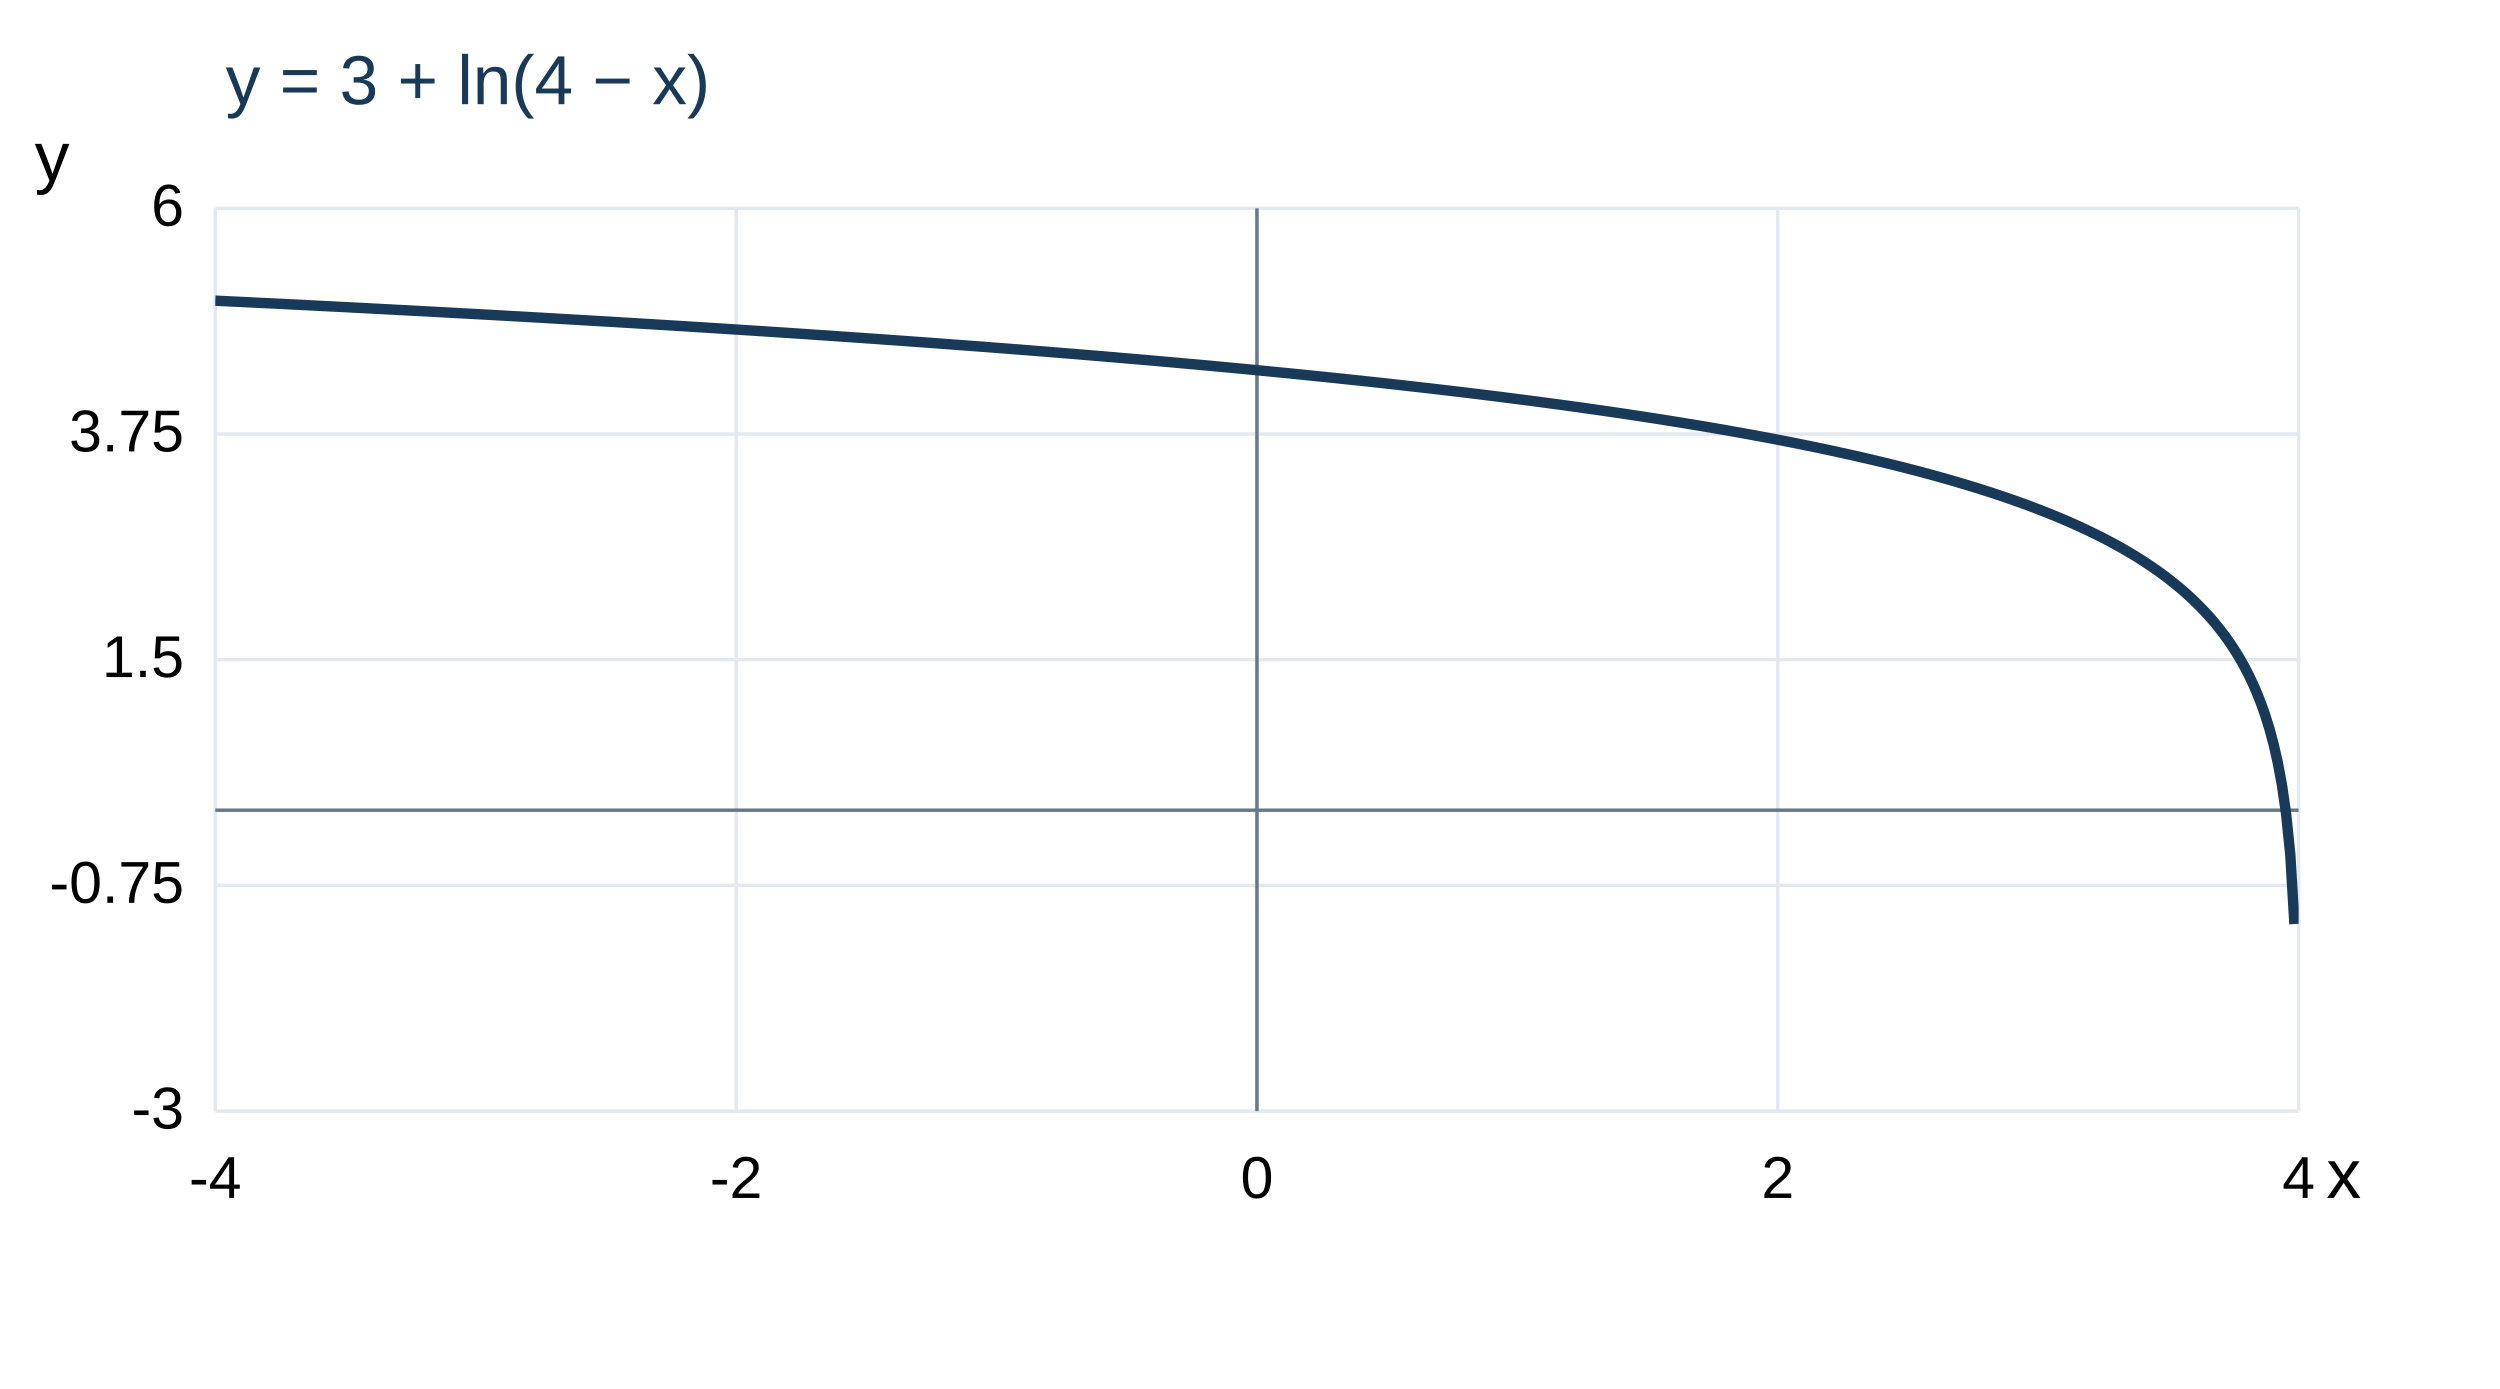
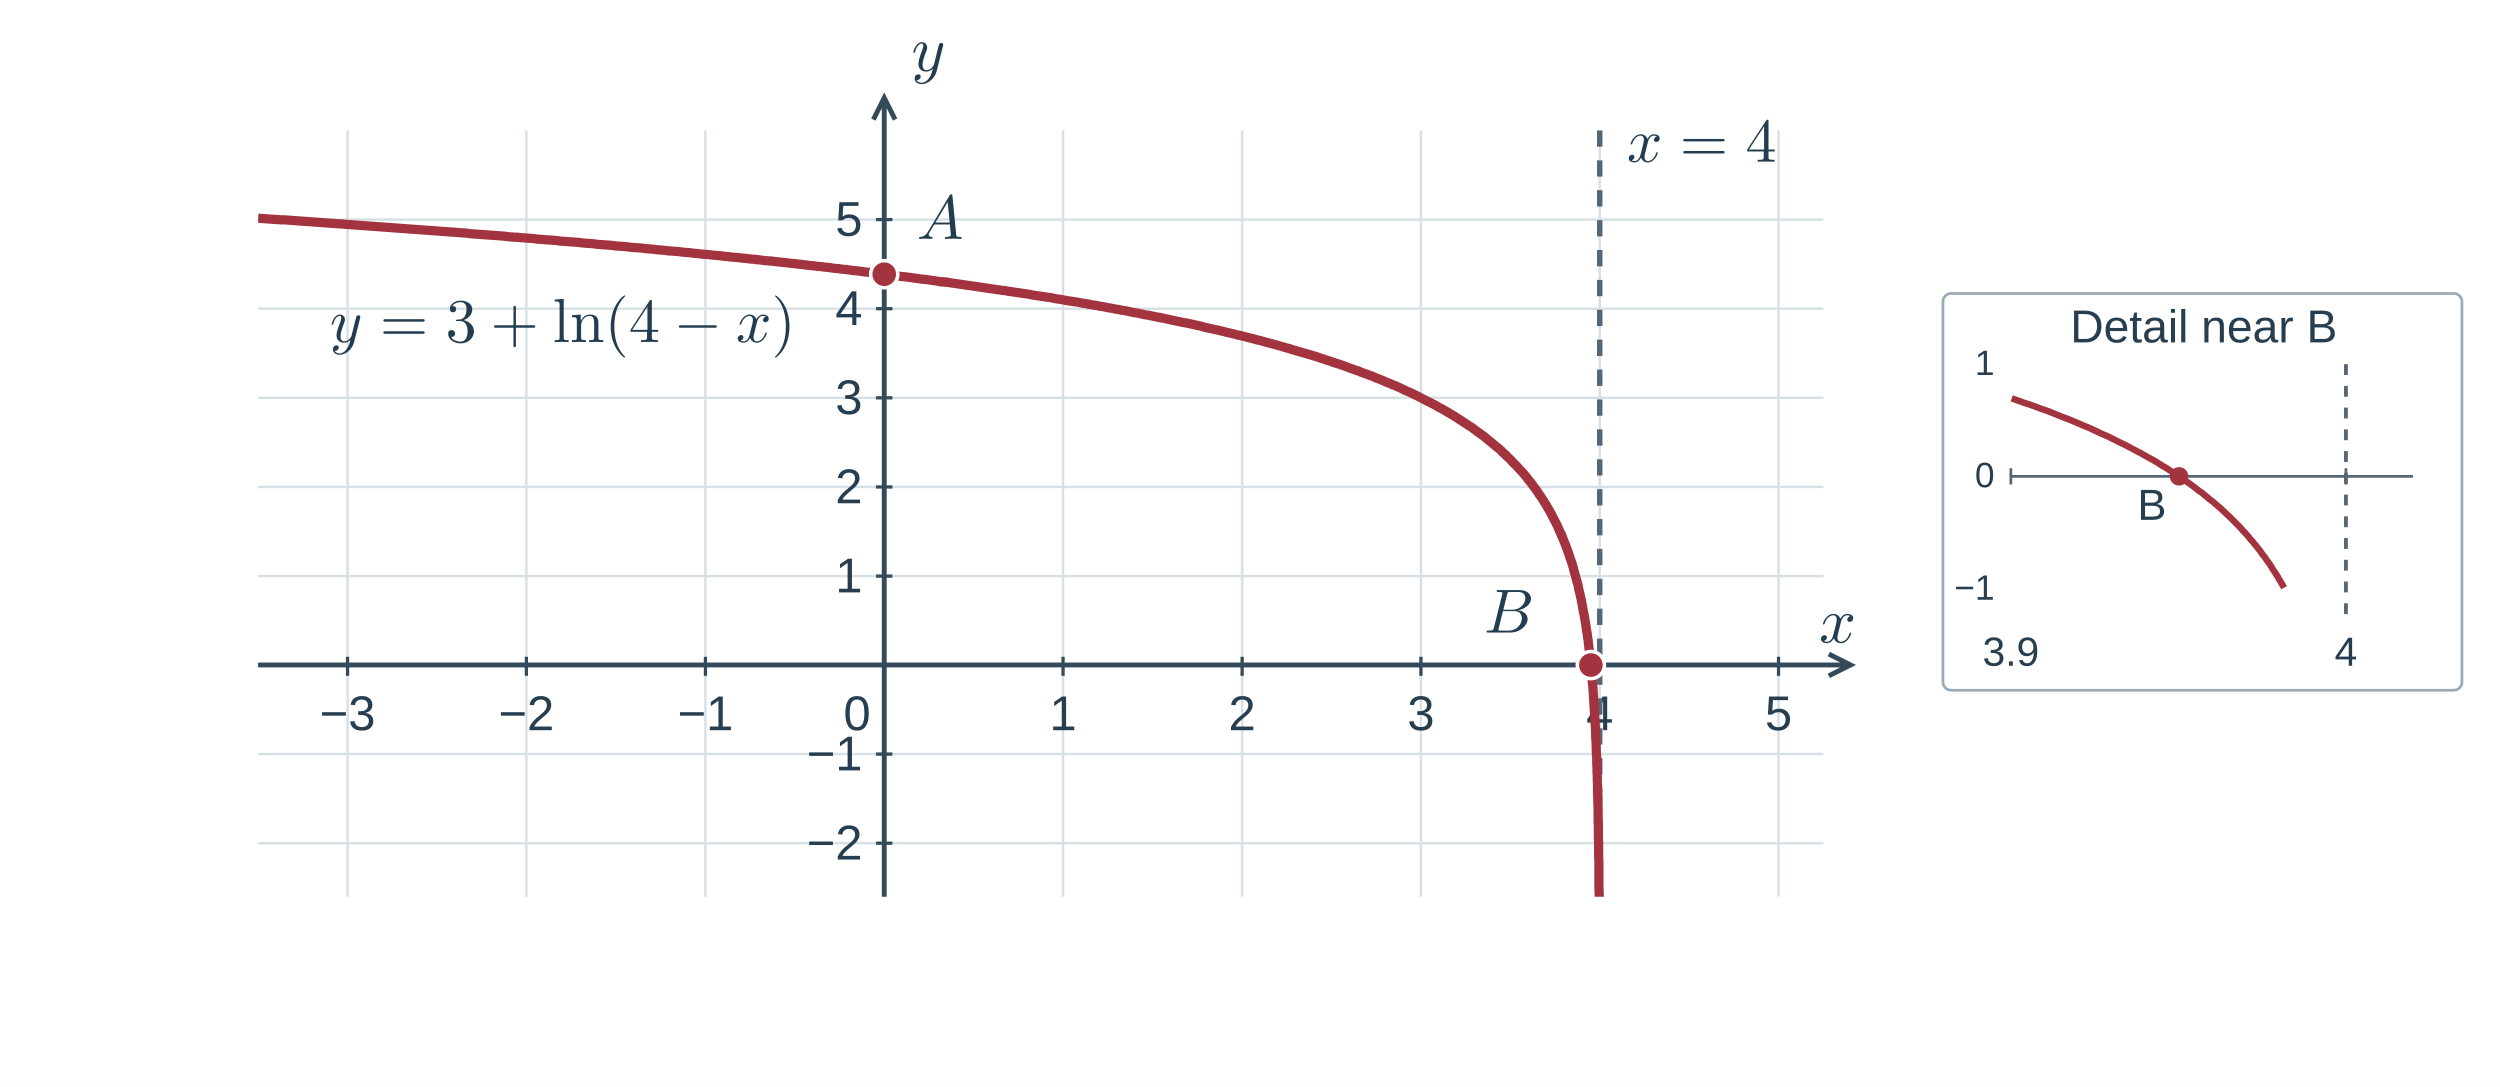
- <svg xmlns="http://www.w3.org/2000/svg" viewBox="0 0 720 400">
-   <rect width="720" height="400" fill="white" />
+ <svg xmlns="http://www.w3.org/2000/svg" xmlns:xlink="http://www.w3.org/1999/xlink" viewBox="0 0 920 400" role="img">
+   <rect width="920" height="400" fill="white" />
  <defs>
    <clipPath id="plot">
-       <rect x="62" y="60" width="600" height="260" />
+       <rect x="95" y="48" width="576" height="282" />
    </clipPath>
  </defs>
-   <path d="M62.0 60 V320 M62 320.0 H662" stroke="#e4e9ef" />
-   <text x="62.0" y="345" text-anchor="middle" font-family="Arial" font-size="17">-4</text>
-   <text x="53" y="325.0" text-anchor="end" font-family="Arial" font-size="17">-3</text>
-   <path d="M212.0 60 V320 M62 255.0 H662" stroke="#e4e9ef" />
-   <text x="212.0" y="345" text-anchor="middle" font-family="Arial" font-size="17">-2</text>
-   <text x="53" y="260.0" text-anchor="end" font-family="Arial" font-size="17">-0.75</text>
-   <path d="M362.0 60 V320 M62 190.0 H662" stroke="#e4e9ef" />
-   <text x="362.0" y="345" text-anchor="middle" font-family="Arial" font-size="17">0</text>
-   <text x="53" y="195.0" text-anchor="end" font-family="Arial" font-size="17">1.5</text>
-   <path d="M512.0 60 V320 M62 125.0 H662" stroke="#e4e9ef" />
-   <text x="512.0" y="345" text-anchor="middle" font-family="Arial" font-size="17">2</text>
-   <text x="53" y="130.0" text-anchor="end" font-family="Arial" font-size="17">3.75</text>
-   <path d="M662.0 60 V320 M62 60.0 H662" stroke="#e4e9ef" />
-   <text x="662.0" y="345" text-anchor="middle" font-family="Arial" font-size="17">4</text>
-   <text x="53" y="65.0" text-anchor="end" font-family="Arial" font-size="17">6</text>
+   <path d="M127.9 48V330" stroke="#d7e0e5" stroke-width="0.9" fill="none" />
+   <path d="M193.7 48V330" stroke="#d7e0e5" stroke-width="0.9" fill="none" />
+   <path d="M259.6 48V330" stroke="#d7e0e5" stroke-width="0.9" fill="none" />
+   <path d="M325.4 48V330" stroke="#d7e0e5" stroke-width="0.9" fill="none" />
+   <path d="M391.2 48V330" stroke="#d7e0e5" stroke-width="0.9" fill="none" />
+   <path d="M457.1 48V330" stroke="#d7e0e5" stroke-width="0.9" fill="none" />
+   <path d="M522.9 48V330" stroke="#d7e0e5" stroke-width="0.9" fill="none" />
+   <path d="M588.7 48V330" stroke="#d7e0e5" stroke-width="0.9" fill="none" />
+   <path d="M654.5 48V330" stroke="#d7e0e5" stroke-width="0.9" fill="none" />
+   <path d="M95 310.3H671" stroke="#d7e0e5" stroke-width="0.9" fill="none" />
+   <path d="M95 277.5H671" stroke="#d7e0e5" stroke-width="0.9" fill="none" />
+   <path d="M95 244.7H671" stroke="#d7e0e5" stroke-width="0.9" fill="none" />
+   <path d="M95 212.0H671" stroke="#d7e0e5" stroke-width="0.9" fill="none" />
+   <path d="M95 179.2H671" stroke="#d7e0e5" stroke-width="0.9" fill="none" />
+   <path d="M95 146.4H671" stroke="#d7e0e5" stroke-width="0.9" fill="none" />
+   <path d="M95 113.6H671" stroke="#d7e0e5" stroke-width="0.9" fill="none" />
+   <path d="M95 80.8H671" stroke="#d7e0e5" stroke-width="0.9" fill="none" />
+   <path d="M95 244.7H681m-8 -4 8 4 -8 4M325.4 330V36m-4 8 4 -8 4 8" stroke="#324a59" stroke-width="1.8" fill="none" />
+   <path d="M127.9 241.7v7" stroke="#324a59" stroke-width="1.2" fill="none" />
+   <text x="127.9" y="268.7" text-anchor="middle" font-family="Arial, sans-serif" font-size="18" fill="#273e50">−3</text>
+   <path d="M193.7 241.7v7" stroke="#324a59" stroke-width="1.2" fill="none" />
+   <text x="193.7" y="268.7" text-anchor="middle" font-family="Arial, sans-serif" font-size="18" fill="#273e50">−2</text>
+   <path d="M259.6 241.7v7" stroke="#324a59" stroke-width="1.2" fill="none" />
+   <text x="259.6" y="268.7" text-anchor="middle" font-family="Arial, sans-serif" font-size="18" fill="#273e50">−1</text>
+   <path d="M325.4 241.7v7" stroke="#324a59" stroke-width="1.2" fill="none" />
+   <text x="315.4" y="268.7" text-anchor="middle" font-family="Arial, sans-serif" font-size="18" fill="#273e50">0</text>
+   <path d="M391.2 241.7v7" stroke="#324a59" stroke-width="1.2" fill="none" />
+   <text x="391.2" y="268.7" text-anchor="middle" font-family="Arial, sans-serif" font-size="18" fill="#273e50">1</text>
+   <path d="M457.1 241.7v7" stroke="#324a59" stroke-width="1.2" fill="none" />
+   <text x="457.1" y="268.7" text-anchor="middle" font-family="Arial, sans-serif" font-size="18" fill="#273e50">2</text>
+   <path d="M522.9 241.7v7" stroke="#324a59" stroke-width="1.2" fill="none" />
+   <text x="522.9" y="268.7" text-anchor="middle" font-family="Arial, sans-serif" font-size="18" fill="#273e50">3</text>
+   <path d="M588.7 241.7v7" stroke="#324a59" stroke-width="1.2" fill="none" />
+   <text x="588.7" y="268.7" text-anchor="middle" font-family="Arial, sans-serif" font-size="18" fill="#273e50">4</text>
+   <path d="M654.5 241.7v7" stroke="#324a59" stroke-width="1.2" fill="none" />
+   <text x="654.5" y="268.7" text-anchor="middle" font-family="Arial, sans-serif" font-size="18" fill="#273e50">5</text>
+   <path d="M322.4 310.3h6" stroke="#324a59" stroke-width="1.2" fill="none" />
+   <text x="317.4" y="316.3" text-anchor="end" font-family="Arial, sans-serif" font-size="18" fill="#273e50">−2</text>
+   <path d="M322.4 277.5h6" stroke="#324a59" stroke-width="1.2" fill="none" />
+   <text x="317.4" y="283.5" text-anchor="end" font-family="Arial, sans-serif" font-size="18" fill="#273e50">−1</text>
+   <path d="M322.4 212.0h6" stroke="#324a59" stroke-width="1.2" fill="none" />
+   <text x="317.4" y="218.0" text-anchor="end" font-family="Arial, sans-serif" font-size="18" fill="#273e50">1</text>
+   <path d="M322.4 179.2h6" stroke="#324a59" stroke-width="1.2" fill="none" />
+   <text x="317.4" y="185.2" text-anchor="end" font-family="Arial, sans-serif" font-size="18" fill="#273e50">2</text>
+   <path d="M322.4 146.4h6" stroke="#324a59" stroke-width="1.2" fill="none" />
+   <text x="317.4" y="152.4" text-anchor="end" font-family="Arial, sans-serif" font-size="18" fill="#273e50">3</text>
+   <path d="M322.4 113.6h6" stroke="#324a59" stroke-width="1.2" fill="none" />
+   <text x="317.4" y="119.6" text-anchor="end" font-family="Arial, sans-serif" font-size="18" fill="#273e50">4</text>
+   <path d="M322.4 80.8h6" stroke="#324a59" stroke-width="1.2" fill="none" />
+   <text x="317.4" y="86.8" text-anchor="end" font-family="Arial, sans-serif" font-size="18" fill="#273e50">5</text>
+   <svg x="669.4" y="225.9" width="12.6" height="10.8" viewBox="76.712 58.361 5.25 4.513" fill="#233d50">
+     <defs>
+       <path id="m54-g2-120" d="M3.328-3.009C3.387-3.268 3.616-4.184 4.314-4.184C4.364-4.184 4.603-4.184 4.812-4.055C4.533-4.005 4.334-3.756 4.334-3.517C4.334-3.357 4.443-3.168 4.712-3.168C4.932-3.168 5.25-3.347 5.25-3.746C5.25-4.264 4.663-4.403 4.324-4.403C3.746-4.403 3.397-3.875 3.278-3.646C3.029-4.304 2.491-4.403 2.202-4.403C1.166-4.403 .598-3.118 .598-2.869C.598-2.77 .697-2.77 .717-2.77C.797-2.77 .827-2.79 .847-2.879C1.186-3.935 1.843-4.184 2.182-4.184C2.371-4.184 2.72-4.095 2.72-3.517C2.72-3.208 2.55-2.54 2.182-1.146C2.022-.528 1.674-.11 1.235-.11C1.176-.11 .946-.11 .737-.239C.986-.289 1.205-.498 1.205-.777C1.205-1.046 .986-1.126 .837-1.126C.538-1.126 .289-.867 .289-.548C.289-.09 .787 .11 1.225 .11C1.883 .11 2.242-.588 2.271-.648C2.391-.279 2.75 .11 3.347 .11C4.374 .11 4.941-1.176 4.941-1.425C4.941-1.524 4.852-1.524 4.822-1.524C4.732-1.524 4.712-1.484 4.692-1.415C4.364-.349 3.686-.11 3.367-.11C2.979-.11 2.819-.428 2.819-.767C2.819-.986 2.879-1.205 2.989-1.644L3.328-3.009Z" />
+     </defs>
+     <g id="m54-page1">
+       <use x="76.712" y="62.765" xlink:href="#m54-g2-120" />
+     </g>
+   </svg>
+   <svg x="335.4" y="15.5" width="11.7" height="15.5" viewBox="76.712 58.361 4.882 6.446" fill="#233d50">
+     <defs>
+       <path id="m55-g2-121" d="M4.842-3.796C4.882-3.935 4.882-3.955 4.882-4.025C4.882-4.204 4.742-4.294 4.593-4.294C4.493-4.294 4.334-4.234 4.244-4.085C4.224-4.035 4.144-3.726 4.105-3.547C4.035-3.288 3.965-3.019 3.905-2.75L3.457-.956C3.417-.807 2.989-.11 2.331-.11C1.823-.11 1.714-.548 1.714-.917C1.714-1.375 1.883-1.993 2.222-2.869C2.381-3.278 2.421-3.387 2.421-3.587C2.421-4.035 2.102-4.403 1.604-4.403C.658-4.403 .289-2.959 .289-2.869C.289-2.77 .389-2.77 .408-2.77C.508-2.77 .518-2.79 .568-2.949C.837-3.885 1.235-4.184 1.574-4.184C1.654-4.184 1.823-4.184 1.823-3.866C1.823-3.616 1.724-3.357 1.654-3.168C1.255-2.112 1.076-1.544 1.076-1.076C1.076-.189 1.704 .11 2.291 .11C2.68 .11 3.019-.06 3.298-.339C3.168 .179 3.049 .667 2.65 1.196C2.391 1.534 2.012 1.823 1.554 1.823C1.415 1.823 .966 1.793 .797 1.405C.956 1.405 1.086 1.405 1.225 1.285C1.325 1.196 1.425 1.066 1.425 .877C1.425 .568 1.156 .528 1.056 .528C.827 .528 .498 .687 .498 1.176C.498 1.674 .936 2.042 1.554 2.042C2.58 2.042 3.606 1.136 3.885 .01L4.842-3.796Z" />
+     </defs>
+     <g id="m55-page2">
+       <use x="76.712" y="62.765" xlink:href="#m55-g2-121" />
+     </g>
+   </svg>
  <g clip-path="url(#plot)">
-     <path d="M62 233.333 H662 M362.0 320 V60" stroke="#687985" />
-     <polyline points="62.00,86.59 63.20,86.65 64.40,86.71 65.60,86.77 66.80,86.83 68.00,86.88 69.20,86.94 70.40,87.00 71.60,87.06 72.80,87.12 74.00,87.18 75.20,87.24 76.40,87.30 77.60,87.35 78.80,87.41 80.00,87.47 81.20,87.53 82.40,87.59 83.60,87.65 84.80,87.71 86.00,87.77 87.20,87.83 88.40,87.89 89.60,87.95 90.80,88.01 92.00,88.08 93.20,88.14 94.40,88.20 95.60,88.26 96.80,88.32 98.00,88.38 99.20,88.44 100.40,88.50 101.60,88.57 102.80,88.63 104.00,88.69 105.20,88.75 106.40,88.81 107.60,88.88 108.80,88.94 110.00,89.00 111.20,89.07 112.40,89.13 113.60,89.19 114.80,89.26 116.00,89.32 117.20,89.38 118.40,89.45 119.60,89.51 120.80,89.57 122.00,89.64 123.20,89.70 124.40,89.77 125.60,89.83 126.80,89.90 128.00,89.96 129.20,90.03 130.40,90.09 131.60,90.16 132.80,90.22 134.00,90.29 135.20,90.35 136.40,90.42 137.60,90.48 138.80,90.55 140.00,90.62 141.20,90.68 142.40,90.75 143.60,90.82 144.80,90.88 146.00,90.95 147.20,91.02 148.40,91.09 149.60,91.15 150.80,91.22 152.00,91.29 153.20,91.36 154.40,91.43 155.60,91.49 156.80,91.56 158.00,91.63 159.20,91.70 160.40,91.77 161.60,91.84 162.80,91.91 164.00,91.98 165.20,92.05 166.40,92.12 167.60,92.19 168.80,92.26 170.00,92.33 171.20,92.40 172.40,92.47 173.60,92.54 174.80,92.61 176.00,92.68 177.20,92.75 178.40,92.82 179.60,92.90 180.80,92.97 182.00,93.04 183.20,93.11 184.40,93.19 185.60,93.26 186.80,93.33 188.00,93.40 189.20,93.48 190.40,93.55 191.60,93.62 192.80,93.70 194.00,93.77 195.20,93.85 196.40,93.92 197.60,93.99 198.80,94.07 200.00,94.14 201.20,94.22 202.40,94.29 203.60,94.37 204.80,94.45 206.00,94.52 207.20,94.60 208.40,94.67 209.60,94.75 210.80,94.83 212.00,94.90 213.20,94.98 214.40,95.06 215.60,95.14 216.80,95.21 218.00,95.29 219.20,95.37 220.40,95.45 221.60,95.53 222.80,95.61 224.00,95.69 225.20,95.76 226.40,95.84 227.60,95.92 228.80,96.00 230.00,96.08 231.20,96.16 232.40,96.24 233.60,96.33 234.80,96.41 236.00,96.49 237.20,96.57 238.40,96.65 239.60,96.73 240.80,96.82 242.00,96.90 243.20,96.98 244.40,97.06 245.60,97.15 246.80,97.23 248.00,97.31 249.20,97.40 250.40,97.48 251.60,97.57 252.80,97.65 254.00,97.74 255.20,97.82 256.40,97.91 257.60,97.99 258.80,98.08 260.00,98.16 261.20,98.25 262.40,98.34 263.60,98.42 264.80,98.51 266.00,98.60 267.20,98.69 268.40,98.77 269.60,98.86 270.80,98.95 272.00,99.04 273.20,99.13 274.40,99.22 275.60,99.31 276.80,99.40 278.00,99.49 279.20,99.58 280.40,99.67 281.60,99.76 282.80,99.85 284.00,99.94 285.20,100.03 286.40,100.13 287.60,100.22 288.80,100.31 290.00,100.40 291.20,100.50 292.40,100.59 293.60,100.68 294.80,100.78 296.00,100.87 297.20,100.97 298.40,101.06 299.60,101.16 300.80,101.25 302.00,101.35 303.20,101.45 304.40,101.54 305.60,101.64 306.80,101.74 308.00,101.84 309.20,101.93 310.40,102.03 311.60,102.13 312.80,102.23 314.00,102.33 315.20,102.43 316.40,102.53 317.60,102.63 318.80,102.73 320.00,102.83 321.20,102.93 322.40,103.04 323.60,103.14 324.80,103.24 326.00,103.34 327.20,103.45 328.40,103.55 329.60,103.66 330.80,103.76 332.00,103.86 333.20,103.97 334.40,104.08 335.60,104.18 336.80,104.29 338.00,104.39 339.20,104.50 340.40,104.61 341.60,104.72 342.80,104.83 344.00,104.93 345.20,105.04 346.40,105.15 347.60,105.26 348.80,105.37 350.00,105.49 351.20,105.60 352.40,105.71 353.60,105.82 354.80,105.93 356.00,106.05 357.20,106.16 358.40,106.27 359.60,106.39 360.80,106.50 362.00,106.62 363.20,106.73 364.40,106.85 365.60,106.97 366.80,107.08 368.00,107.20 369.20,107.32 370.40,107.44 371.60,107.56 372.80,107.68 374.00,107.80 375.20,107.92 376.40,108.04 377.60,108.16 378.80,108.28 380.00,108.41 381.20,108.53 382.40,108.65 383.60,108.78 384.80,108.90 386.00,109.03 387.20,109.15 388.40,109.28 389.60,109.41 390.80,109.53 392.00,109.66 393.20,109.79 394.40,109.92 395.60,110.05 396.80,110.18 398.00,110.31 399.20,110.44 400.40,110.57 401.60,110.71 402.80,110.84 404.00,110.98 405.20,111.11 406.40,111.25 407.60,111.38 408.80,111.52 410.00,111.66 411.20,111.79 412.40,111.93 413.60,112.07 414.80,112.21 416.00,112.35 417.20,112.49 418.40,112.63 419.60,112.78 420.80,112.92 422.00,113.06 423.20,113.21 424.40,113.35 425.60,113.50 426.80,113.65 428.00,113.80 429.20,113.94 430.40,114.09 431.60,114.24 432.80,114.39 434.00,114.55 435.20,114.70 436.40,114.85 437.60,115.01 438.80,115.16 440.00,115.32 441.20,115.47 442.40,115.63 443.60,115.79 444.80,115.95 446.00,116.11 447.20,116.27 448.40,116.43 449.60,116.59 450.80,116.76 452.00,116.92 453.20,117.09 454.40,117.25 455.60,117.42 456.80,117.59 458.00,117.76 459.20,117.93 460.40,118.10 461.60,118.27 462.80,118.45 464.00,118.62 465.20,118.80 466.40,118.97 467.60,119.15 468.80,119.33 470.00,119.51 471.20,119.69 472.40,119.87 473.60,120.06 474.80,120.24 476.00,120.43 477.20,120.62 478.40,120.80 479.60,120.99 480.80,121.18 482.00,121.38 483.20,121.57 484.40,121.76 485.60,121.96 486.80,122.16 488.00,122.35 489.20,122.55 490.40,122.76 491.60,122.96 492.80,123.16 494.00,123.37 495.20,123.58 496.40,123.78 497.60,123.99 498.80,124.21 500.00,124.42 501.20,124.63 502.40,124.85 503.60,125.07 504.80,125.29 506.00,125.51 507.20,125.73 508.40,125.96 509.60,126.18 510.80,126.41 512.00,126.64 513.20,126.87 514.40,127.11 515.60,127.34 516.80,127.58 518.00,127.82 519.20,128.06 520.40,128.31 521.60,128.55 522.80,128.80 524.00,129.05 525.20,129.30 526.40,129.56 527.60,129.81 528.80,130.07 530.00,130.34 531.20,130.60 532.40,130.87 533.60,131.13 534.80,131.41 536.00,131.68 537.20,131.96 538.40,132.23 539.60,132.52 540.80,132.80 542.00,133.09 543.20,133.38 544.40,133.67 545.60,133.97 546.80,134.27 548.00,134.57 549.20,134.88 550.40,135.19 551.60,135.50 552.80,135.81 554.00,136.13 555.20,136.46 556.40,136.78 557.60,137.11 558.80,137.45 560.00,137.78 561.20,138.13 562.40,138.47 563.60,138.82 564.80,139.18 566.00,139.54 567.20,139.90 568.40,140.27 569.60,140.64 570.80,141.02 572.00,141.40 573.20,141.79 574.40,142.18 575.60,142.58 576.80,142.98 578.00,143.39 579.20,143.81 580.40,144.23 581.60,144.66 582.80,145.09 584.00,145.53 585.20,145.98 586.40,146.44 587.60,146.90 588.80,147.37 590.00,147.85 591.20,148.33 592.40,148.83 593.60,149.33 594.80,149.84 596.00,150.36 597.20,150.89 598.40,151.43 599.60,151.98 600.80,152.54 602.00,153.11 603.20,153.70 604.40,154.29 605.60,154.90 606.80,155.52 608.00,156.16 609.20,156.81 610.40,157.47 611.60,158.15 612.80,158.85 614.00,159.56 615.20,160.29 616.40,161.04 617.60,161.81 618.80,162.60 620.00,163.42 621.20,164.25 622.40,165.12 623.60,166.01 624.80,166.92 626.00,167.87 627.20,168.85 628.40,169.86 629.60,170.91 630.80,172.00 632.00,173.14 633.20,174.32 634.40,175.55 635.60,176.83 636.80,178.17 638.00,179.58 639.20,181.07 640.40,182.63 641.60,184.28 642.80,186.03 644.00,187.89 645.20,189.89 646.40,192.03 647.60,194.34 648.80,196.85 650.00,199.61 651.20,202.65 652.40,206.05 653.60,209.91 654.80,214.37 656.00,219.63 657.20,226.08 658.40,234.39 659.60,246.10 660.80,266.13" fill="none" stroke="#183957" stroke-width="3" />
+     <path d="M588.7 48V330" stroke="#576676" stroke-width="2" fill="none" stroke-dasharray="6 5" />
+     <path d="M95.0 80.3 L96.4 80.4 L97.7 80.5 L99.1 80.6 L100.5 80.7 L101.9 80.8 L102.3 80.8 L103.2 80.9 L104.6 80.9 L106.0 81.0 L107.3 81.1 L108.7 81.2 L110.1 81.3 L111.4 81.4 L112.8 81.5 L114.2 81.6 L115.6 81.7 L116.9 81.8 L118.3 81.9 L119.7 82.0 L121.0 82.1 L122.4 82.2 L123.8 82.3 L125.2 82.4 L126.0 82.4 L126.5 82.5 L127.9 82.6 L129.3 82.7 L130.6 82.8 L132.0 82.9 L133.4 83.0 L134.8 83.1 L136.1 83.2 L137.5 83.3 L138.9 83.4 L140.2 83.5 L141.6 83.6 L143.0 83.7 L144.3 83.8 L145.7 83.9 L147.1 84.0 L148.5 84.1 L148.6 84.1 L149.8 84.2 L151.2 84.3 L152.6 84.4 L153.9 84.5 L155.3 84.6 L156.7 84.7 L158.1 84.8 L159.4 84.9 L160.8 85.0 L162.2 85.1 L163.5 85.2 L164.9 85.3 L166.3 85.4 L167.6 85.5 L169.0 85.6 L170.1 85.7 L170.4 85.7 L171.8 85.8 L173.1 86.0 L174.5 86.1 L175.9 86.2 L177.2 86.3 L178.6 86.4 L180.0 86.5 L181.4 86.6 L182.7 86.7 L184.1 86.8 L185.5 86.9 L186.8 87.1 L188.2 87.2 L189.6 87.3 L190.5 87.3 L191.0 87.4 L192.3 87.5 L193.7 87.6 L195.1 87.7 L196.4 87.8 L197.8 88.0 L199.2 88.1 L200.5 88.2 L201.9 88.3 L203.3 88.4 L204.7 88.5 L206.0 88.7 L207.4 88.8 L208.8 88.9 L209.9 89.0 L210.1 89.0 L211.5 89.1 L212.9 89.2 L214.3 89.4 L215.6 89.5 L217.0 89.6 L218.4 89.7 L219.7 89.9 L221.1 90.0 L222.5 90.1 L223.9 90.2 L225.2 90.3 L226.6 90.5 L228.0 90.6 L228.4 90.6 L229.3 90.7 L230.7 90.8 L232.1 91.0 L233.4 91.1 L234.8 91.2 L236.2 91.3 L237.6 91.5 L238.9 91.6 L240.3 91.7 L241.7 91.9 L243.0 92.0 L244.4 92.1 L245.8 92.3 L245.9 92.3 L247.2 92.4 L248.5 92.5 L249.9 92.6 L251.3 92.8 L252.6 92.9 L254.0 93.0 L255.4 93.2 L256.7 93.3 L258.1 93.5 L259.5 93.6 L260.9 93.7 L262.2 93.9 L262.7 93.9 L263.6 94.0 L265.0 94.1 L266.3 94.3 L267.7 94.4 L269.1 94.6 L270.5 94.7 L271.8 94.8 L273.2 95.0 L274.6 95.1 L275.9 95.3 L277.3 95.4 L278.6 95.5 L278.7 95.6 L280.1 95.7 L281.4 95.9 L282.8 96.0 L284.2 96.1 L285.5 96.3 L286.9 96.4 L288.3 96.6 L289.6 96.7 L291.0 96.9 L292.4 97.0 L293.7 97.2 L293.8 97.2 L295.1 97.3 L296.5 97.5 L297.9 97.7 L299.2 97.8 L300.6 98.0 L302.0 98.1 L303.4 98.3 L304.7 98.4 L306.1 98.6 L307.5 98.8 L308.1 98.8 L308.8 98.9 L310.2 99.1 L311.6 99.2 L312.9 99.4 L314.3 99.6 L315.7 99.7 L317.1 99.9 L318.4 100.1 L319.8 100.2 L321.2 100.4 L321.8 100.5 L322.5 100.6 L323.9 100.7 L325.3 100.9 L326.7 101.1 L328.0 101.2 L329.4 101.4 L330.8 101.6 L332.1 101.8 L333.5 101.9 L334.8 102.1 L334.9 102.1 L336.3 102.3 L337.6 102.5 L339.0 102.7 L340.4 102.8 L341.7 103.0 L343.1 103.2 L344.5 103.4 L345.8 103.6 L347.2 103.7 L347.2 103.8 L348.6 103.9 L350.0 104.1 L351.3 104.3 L352.7 104.5 L354.1 104.7 L355.4 104.9 L356.8 105.1 L358.2 105.3 L358.9 105.4 L359.6 105.5 L360.9 105.7 L362.3 105.9 L363.7 106.1 L365.0 106.3 L366.4 106.5 L367.8 106.7 L369.2 106.9 L370.2 107.0 L370.5 107.1 L371.9 107.3 L373.3 107.5 L374.6 107.7 L376.0 107.9 L377.4 108.1 L378.7 108.3 L380.1 108.6 L380.8 108.7 L381.5 108.8 L382.9 109.0 L384.2 109.2 L385.6 109.4 L387.0 109.6 L388.3 109.9 L389.7 110.1 L391.0 110.3 L391.1 110.3 L392.5 110.6 L393.8 110.8 L395.2 111.0 L396.6 111.2 L397.9 111.5 L399.3 111.7 L400.6 111.9 L400.7 112.0 L402.0 112.2 L403.4 112.4 L404.8 112.7 L406.2 112.9 L407.5 113.2 L408.9 113.4 L409.8 113.6 L410.3 113.7 L411.6 113.9 L413.0 114.2 L414.4 114.4 L415.8 114.7 L417.1 115.0 L418.5 115.2 L418.5 115.2 L419.9 115.5 L421.2 115.8 L422.6 116.0 L424.0 116.3 L425.4 116.6 L426.7 116.8 L426.8 116.9 L428.1 117.1 L429.5 117.4 L430.8 117.7 L432.2 118.0 L433.6 118.3 L434.7 118.5 L434.9 118.6 L436.3 118.8 L437.7 119.1 L439.1 119.4 L440.4 119.7 L441.8 120.0 L442.2 120.1 L443.2 120.4 L444.5 120.7 L445.9 121.0 L447.3 121.3 L448.7 121.6 L449.4 121.8 L450.0 121.9 L451.4 122.3 L452.8 122.6 L454.1 122.9 L455.5 123.3 L456.2 123.4 L456.9 123.6 L458.2 123.9 L459.6 124.3 L461.0 124.6 L462.4 125.0 L462.6 125.1 L463.7 125.3 L465.1 125.7 L466.5 126.1 L467.8 126.4 L468.8 126.7 L469.2 126.8 L470.6 127.2 L472.0 127.6 L473.3 128.0 L474.6 128.3 L474.7 128.4 L476.1 128.8 L477.4 129.2 L478.8 129.6 L480.2 130.0 L480.2 130.0 L481.6 130.4 L482.9 130.8 L484.3 131.2 L485.5 131.6 L485.7 131.7 L487.0 132.1 L488.4 132.6 L489.8 133.0 L490.5 133.3 L491.1 133.5 L492.5 133.9 L493.9 134.4 L495.3 134.9 L495.3 134.9 L496.6 135.4 L498.0 135.9 L499.4 136.4 L499.9 136.5 L500.7 136.9 L502.1 137.4 L503.5 137.9 L504.2 138.2 L504.9 138.4 L506.2 139.0 L507.6 139.5 L508.3 139.8 L509.0 140.1 L510.3 140.7 L511.7 141.2 L512.2 141.5 L513.1 141.8 L514.5 142.4 L515.8 143.0 L516.0 143.1 L517.2 143.7 L518.6 144.3 L519.5 144.7 L519.9 144.9 L521.3 145.6 L522.7 146.3 L522.9 146.4 L524.0 147.0 L525.4 147.7 L526.1 148.0 L526.8 148.4 L528.2 149.1 L529.2 149.7 L529.5 149.9 L530.9 150.6 L532.1 151.3 L532.3 151.4 L533.6 152.2 L534.8 152.9 L535.0 153.0 L536.4 153.9 L537.4 154.6 L537.8 154.8 L539.1 155.7 L539.9 156.2 L540.5 156.6 L541.9 157.5 L542.3 157.8 L543.2 158.5 L544.6 159.5 L544.6 159.5 L546.0 160.5 L546.7 161.1 L547.3 161.6 L548.7 162.7 L548.8 162.8 L550.1 163.9 L550.7 164.4 L551.5 165.0 L552.6 166.0 L552.8 166.3 L554.2 167.5 L554.3 167.7 L555.6 168.9 L556.0 169.3 L556.9 170.3 L557.6 171.0 L558.3 171.7 L559.1 172.6 L559.7 173.2 L560.6 174.2 L561.1 174.8 L562.0 175.9 L562.4 176.5 L563.3 177.5 L563.8 178.2 L564.5 179.2 L565.2 180.1 L565.7 180.8 L566.5 182.1 L566.8 182.4 L567.9 184.1 L567.9 184.1 L568.9 185.7 L569.3 186.4 L569.9 187.4 L570.7 188.8 L570.8 189.0 L571.6 190.6 L572.0 191.4 L572.5 192.3 L573.3 193.9 L573.4 194.2 L574.0 195.6 L574.7 197.2 L574.8 197.2 L575.4 198.8 L576.1 200.5 L576.1 200.6 L576.7 202.1 L577.3 203.8 L577.5 204.4 L577.8 205.4 L578.4 207.0 L578.9 208.7 L578.9 208.7 L579.3 210.3 L579.8 212.0 L580.2 213.6 L580.2 213.6 L580.7 215.2 L581.0 216.9 L581.4 218.5 L581.6 219.4 L581.8 220.2 L582.1 221.8 L582.4 223.4 L582.7 225.1 L583.0 226.4 L583.0 226.7 L583.3 228.3 L583.6 230.0 L583.8 231.6 L584.1 233.3 L584.3 234.9 L584.4 235.4 L584.5 236.5 L584.7 238.2 L584.9 239.8 L585.1 241.5 L585.3 243.1 L585.4 244.7 L585.6 246.4 L585.7 247.8 L585.7 248.0 L585.9 249.7 L586.0 251.3 L586.2 252.9 L586.3 254.6 L586.4 256.2 L586.5 257.9 L586.6 259.5 L586.7 261.1 L586.8 262.8 L586.9 264.4 L587.0 266.1 L587.1 267.7 L587.1 268.0 L587.2 269.3 L587.2 271.0 L587.3 272.6 L587.4 274.3 L587.4 275.9 L587.5 277.5 L587.6 279.2 L587.6 280.8 L587.7 282.5 L587.7 284.1 L587.8 285.7 L587.8 287.4 L587.9 289.0 L587.9 290.7 L587.9 292.3 L588.0 293.9 L588.0 295.6 L588.1 297.2 L588.1 298.8 L588.1 300.5 L588.1 302.1 L588.2 303.8 L588.2 305.4 L588.2 307.0 L588.2 308.7 L588.3 310.3 L588.3 312.0 L588.3 313.6 L588.3 315.2 L588.4 316.9 L588.4 318.5 L588.4 320.2 L588.4 321.8 L588.4 323.4 L588.4 325.1 L588.4 326.7 L588.5 328.4 L588.5 330.0" stroke="#a2333f" stroke-width="3.4" fill="none" />
  </g>
-   <text x="65" y="30" font-family="Arial" font-size="20" fill="#183957">y = 3 + ln(4 − x)</text>
-   <text x="670" y="345" font-family="Arial" font-size="20">x</text>
-   <text x="10" y="52" font-family="Arial" font-size="20">y</text>
+   <circle cx="325.40" cy="100.91" r="5" fill="#a2333f" stroke="white" stroke-width="1.3" />
+   <circle cx="585.44" cy="244.74" r="5" fill="#a2333f" stroke="white" stroke-width="1.3" />
+   <svg x="337.4" y="71.5" width="16.5" height="16.4" viewBox="76.712 55.631 7.183 7.133" fill="#233d50">
+     <defs>
+       <path id="m62-g2-65" d="M1.783-1.146C1.385-.478 .996-.339 .558-.309C.438-.299 .349-.299 .349-.11C.349-.05 .399 0 .478 0C.747 0 1.056-.03 1.335-.03C1.664-.03 2.012 0 2.331 0C2.391 0 2.521 0 2.521-.189C2.521-.299 2.431-.309 2.361-.309C2.132-.329 1.893-.408 1.893-.658C1.893-.777 1.953-.887 2.032-1.026L2.79-2.301H5.29C5.31-2.092 5.45-.737 5.45-.638C5.45-.339 4.932-.309 4.732-.309C4.593-.309 4.493-.309 4.493-.11C4.493 0 4.613 0 4.633 0C5.041 0 5.469-.03 5.878-.03C6.127-.03 6.755 0 7.004 0C7.064 0 7.183 0 7.183-.199C7.183-.309 7.083-.309 6.954-.309C6.336-.309 6.336-.379 6.306-.667L5.699-6.894C5.679-7.093 5.679-7.133 5.509-7.133C5.35-7.133 5.31-7.064 5.25-6.964L1.783-1.146ZM2.979-2.61L4.941-5.898L5.26-2.61H2.979Z" />
+     </defs>
+     <g id="m62-page36">
+       <use x="76.712" y="62.765" xlink:href="#m62-g2-65" />
+     </g>
+   </svg>
+   <svg x="546.1" y="217.1" width="17.3" height="15.7" viewBox="76.712 55.96 7.532 6.804" fill="#233d50">
+     <defs>
+       <path id="m63-g2-66" d="M1.594-.777C1.494-.389 1.474-.309 .687-.309C.518-.309 .418-.309 .418-.11C.418 0 .508 0 .687 0H4.244C5.818 0 6.994-1.176 6.994-2.152C6.994-2.869 6.416-3.447 5.45-3.557C6.486-3.746 7.532-4.483 7.532-5.43C7.532-6.167 6.874-6.804 5.679-6.804H2.331C2.142-6.804 2.042-6.804 2.042-6.605C2.042-6.496 2.132-6.496 2.321-6.496C2.341-6.496 2.531-6.496 2.7-6.476C2.879-6.456 2.969-6.446 2.969-6.316C2.969-6.276 2.959-6.247 2.929-6.127L1.594-.777ZM3.098-3.646L3.716-6.117C3.806-6.466 3.826-6.496 4.254-6.496H5.539C6.416-6.496 6.625-5.908 6.625-5.469C6.625-4.593 5.768-3.646 4.553-3.646H3.098ZM2.65-.309C2.511-.309 2.491-.309 2.431-.319C2.331-.329 2.301-.339 2.301-.418C2.301-.448 2.301-.468 2.351-.648L3.039-3.427H4.922C5.878-3.427 6.067-2.69 6.067-2.262C6.067-1.275 5.181-.309 4.005-.309H2.65Z" />
+     </defs>
+     <g id="m63-page37">
+       <use x="76.712" y="62.765" xlink:href="#m63-g2-66" />
+     </g>
+   </svg>
+   <svg x="598.7" y="44.0" width="54.4" height="15.8" viewBox="76.712 56.02 23.67 6.854" fill="#233d50">
+     <defs>
+       <path id="m64-g4-52" d="M2.929-1.644V-.777C2.929-.418 2.909-.309 2.172-.309H1.963V0C2.371-.03 2.889-.03 3.308-.03S4.254-.03 4.663 0V-.309H4.453C3.716-.309 3.696-.418 3.696-.777V-1.644H4.692V-1.953H3.696V-6.486C3.696-6.685 3.696-6.745 3.537-6.745C3.447-6.745 3.417-6.745 3.337-6.625L.279-1.953V-1.644H2.929ZM2.989-1.953H.558L2.989-5.669V-1.953Z" />
+       <path id="m64-g4-61" d="M6.844-3.258C6.994-3.258 7.183-3.258 7.183-3.457S6.994-3.656 6.854-3.656H.887C.747-3.656 .558-3.656 .558-3.457S.747-3.258 .897-3.258H6.844ZM6.854-1.325C6.994-1.325 7.183-1.325 7.183-1.524S6.994-1.724 6.844-1.724H.897C.747-1.724 .558-1.724 .558-1.524S.747-1.325 .887-1.325H6.854Z" />
+       <path id="m64-g2-120" d="M3.328-3.009C3.387-3.268 3.616-4.184 4.314-4.184C4.364-4.184 4.603-4.184 4.812-4.055C4.533-4.005 4.334-3.756 4.334-3.517C4.334-3.357 4.443-3.168 4.712-3.168C4.932-3.168 5.25-3.347 5.25-3.746C5.25-4.264 4.663-4.403 4.324-4.403C3.746-4.403 3.397-3.875 3.278-3.646C3.029-4.304 2.491-4.403 2.202-4.403C1.166-4.403 .598-3.118 .598-2.869C.598-2.77 .697-2.77 .717-2.77C.797-2.77 .827-2.79 .847-2.879C1.186-3.935 1.843-4.184 2.182-4.184C2.371-4.184 2.72-4.095 2.72-3.517C2.72-3.208 2.55-2.54 2.182-1.146C2.022-.528 1.674-.11 1.235-.11C1.176-.11 .946-.11 .737-.239C.986-.289 1.205-.498 1.205-.777C1.205-1.046 .986-1.126 .837-1.126C.538-1.126 .289-.867 .289-.548C.289-.09 .787 .11 1.225 .11C1.883 .11 2.242-.588 2.271-.648C2.391-.279 2.75 .11 3.347 .11C4.374 .11 4.941-1.176 4.941-1.425C4.941-1.524 4.852-1.524 4.822-1.524C4.732-1.524 4.712-1.484 4.692-1.415C4.364-.349 3.686-.11 3.367-.11C2.979-.11 2.819-.428 2.819-.767C2.819-.986 2.879-1.205 2.989-1.644L3.328-3.009Z" />
+     </defs>
+     <g id="m64-page38">
+       <use x="76.712" y="62.765" xlink:href="#m64-g2-120" />
+       <use x="85.174" y="62.765" xlink:href="#m64-g4-61" />
+       <use x="95.69" y="62.765" xlink:href="#m64-g4-52" />
+     </g>
+   </svg>
+   <svg x="121.3" y="108.7" width="169.3" height="22.9" viewBox="76.712 55.293 73.591 9.963" fill="#233d50">
+     <defs>
+       <path id="m65-g0-0" d="M6.565-2.291C6.735-2.291 6.914-2.291 6.914-2.491S6.735-2.69 6.565-2.69H1.176C1.006-2.69 .827-2.69 .827-2.491S1.006-2.291 1.176-2.291H6.565Z" />
+       <path id="m65-g4-40" d="M3.298 2.391C3.298 2.361 3.298 2.341 3.128 2.172C1.883 .917 1.564-.966 1.564-2.491C1.564-4.224 1.943-5.958 3.168-7.203C3.298-7.323 3.298-7.342 3.298-7.372C3.298-7.442 3.258-7.472 3.198-7.472C3.098-7.472 2.202-6.795 1.614-5.529C1.106-4.433 .986-3.328 .986-2.491C.986-1.714 1.096-.508 1.644 .618C2.242 1.843 3.098 2.491 3.198 2.491C3.258 2.491 3.298 2.461 3.298 2.391Z" />
+       <path id="m65-g4-41" d="M2.879-2.491C2.879-3.268 2.77-4.473 2.222-5.599C1.624-6.824 .767-7.472 .667-7.472C.608-7.472 .568-7.432 .568-7.372C.568-7.342 .568-7.323 .757-7.143C1.733-6.157 2.301-4.573 2.301-2.491C2.301-.787 1.933 .966 .697 2.222C.568 2.341 .568 2.361 .568 2.391C.568 2.451 .608 2.491 .667 2.491C.767 2.491 1.664 1.813 2.252 .548C2.76-.548 2.879-1.654 2.879-2.491Z" />
+       <path id="m65-g4-43" d="M4.075-2.291H6.854C6.994-2.291 7.183-2.291 7.183-2.491S6.994-2.69 6.854-2.69H4.075V-5.479C4.075-5.619 4.075-5.808 3.875-5.808S3.676-5.619 3.676-5.479V-2.69H.887C.747-2.69 .558-2.69 .558-2.491S.747-2.291 .887-2.291H3.676V.498C3.676 .638 3.676 .827 3.875 .827S4.075 .638 4.075 .498V-2.291Z" />
+       <path id="m65-g4-51" d="M2.889-3.507C3.706-3.776 4.284-4.473 4.284-5.26C4.284-6.077 3.407-6.635 2.451-6.635C1.445-6.635 .687-6.037 .687-5.28C.687-4.951 .907-4.762 1.196-4.762C1.504-4.762 1.704-4.981 1.704-5.27C1.704-5.768 1.235-5.768 1.086-5.768C1.395-6.257 2.052-6.386 2.411-6.386C2.819-6.386 3.367-6.167 3.367-5.27C3.367-5.151 3.347-4.573 3.088-4.134C2.79-3.656 2.451-3.626 2.202-3.616C2.122-3.606 1.883-3.587 1.813-3.587C1.733-3.577 1.664-3.567 1.664-3.467C1.664-3.357 1.733-3.357 1.903-3.357H2.341C3.158-3.357 3.527-2.68 3.527-1.704C3.527-.349 2.839-.06 2.401-.06C1.973-.06 1.225-.229 .877-.817C1.225-.767 1.534-.986 1.534-1.365C1.534-1.724 1.265-1.923 .976-1.923C.737-1.923 .418-1.783 .418-1.345C.418-.438 1.345 .219 2.431 .219C3.646 .219 4.553-.687 4.553-1.704C4.553-2.521 3.925-3.298 2.889-3.507Z" />
+       <path id="m65-g4-52" d="M2.929-1.644V-.777C2.929-.418 2.909-.309 2.172-.309H1.963V0C2.371-.03 2.889-.03 3.308-.03S4.254-.03 4.663 0V-.309H4.453C3.716-.309 3.696-.418 3.696-.777V-1.644H4.692V-1.953H3.696V-6.486C3.696-6.685 3.696-6.745 3.537-6.745C3.447-6.745 3.417-6.745 3.337-6.625L.279-1.953V-1.644H2.929ZM2.989-1.953H.558L2.989-5.669V-1.953Z" />
+       <path id="m65-g4-61" d="M6.844-3.258C6.994-3.258 7.183-3.258 7.183-3.457S6.994-3.656 6.854-3.656H.887C.747-3.656 .558-3.656 .558-3.457S.747-3.258 .897-3.258H6.844ZM6.854-1.325C6.994-1.325 7.183-1.325 7.183-1.524S6.994-1.724 6.844-1.724H.897C.747-1.724 .558-1.724 .558-1.524S.747-1.325 .887-1.325H6.854Z" />
+       <path id="m65-g4-108" d="M1.763-6.914L.329-6.804V-6.496C1.026-6.496 1.106-6.426 1.106-5.938V-.757C1.106-.309 .996-.309 .329-.309V0C.658-.01 1.186-.03 1.435-.03S2.172-.01 2.54 0V-.309C1.873-.309 1.763-.309 1.763-.757V-6.914Z" />
+       <path id="m65-g4-110" d="M1.096-3.427V-.757C1.096-.309 .986-.309 .319-.309V0C.667-.01 1.176-.03 1.445-.03C1.704-.03 2.222-.01 2.56 0V-.309C1.893-.309 1.783-.309 1.783-.757V-2.59C1.783-3.626 2.491-4.184 3.128-4.184C3.756-4.184 3.866-3.646 3.866-3.078V-.757C3.866-.309 3.756-.309 3.088-.309V0C3.437-.01 3.945-.03 4.214-.03C4.473-.03 4.991-.01 5.33 0V-.309C4.812-.309 4.563-.309 4.553-.608V-2.511C4.553-3.367 4.553-3.676 4.244-4.035C4.105-4.204 3.776-4.403 3.198-4.403C2.471-4.403 2.002-3.975 1.724-3.357V-4.403L.319-4.294V-3.985C1.016-3.985 1.096-3.915 1.096-3.427Z" />
+       <path id="m65-g2-120" d="M3.328-3.009C3.387-3.268 3.616-4.184 4.314-4.184C4.364-4.184 4.603-4.184 4.812-4.055C4.533-4.005 4.334-3.756 4.334-3.517C4.334-3.357 4.443-3.168 4.712-3.168C4.932-3.168 5.25-3.347 5.25-3.746C5.25-4.264 4.663-4.403 4.324-4.403C3.746-4.403 3.397-3.875 3.278-3.646C3.029-4.304 2.491-4.403 2.202-4.403C1.166-4.403 .598-3.118 .598-2.869C.598-2.77 .697-2.77 .717-2.77C.797-2.77 .827-2.79 .847-2.879C1.186-3.935 1.843-4.184 2.182-4.184C2.371-4.184 2.72-4.095 2.72-3.517C2.72-3.208 2.55-2.54 2.182-1.146C2.022-.528 1.674-.11 1.235-.11C1.176-.11 .946-.11 .737-.239C.986-.289 1.205-.498 1.205-.777C1.205-1.046 .986-1.126 .837-1.126C.538-1.126 .289-.867 .289-.548C.289-.09 .787 .11 1.225 .11C1.883 .11 2.242-.588 2.271-.648C2.391-.279 2.75 .11 3.347 .11C4.374 .11 4.941-1.176 4.941-1.425C4.941-1.524 4.852-1.524 4.822-1.524C4.732-1.524 4.712-1.484 4.692-1.415C4.364-.349 3.686-.11 3.367-.11C2.979-.11 2.819-.428 2.819-.767C2.819-.986 2.879-1.205 2.989-1.644L3.328-3.009Z" />
+       <path id="m65-g2-121" d="M4.842-3.796C4.882-3.935 4.882-3.955 4.882-4.025C4.882-4.204 4.742-4.294 4.593-4.294C4.493-4.294 4.334-4.234 4.244-4.085C4.224-4.035 4.144-3.726 4.105-3.547C4.035-3.288 3.965-3.019 3.905-2.75L3.457-.956C3.417-.807 2.989-.11 2.331-.11C1.823-.11 1.714-.548 1.714-.917C1.714-1.375 1.883-1.993 2.222-2.869C2.381-3.278 2.421-3.387 2.421-3.587C2.421-4.035 2.102-4.403 1.604-4.403C.658-4.403 .289-2.959 .289-2.869C.289-2.77 .389-2.77 .408-2.77C.508-2.77 .518-2.79 .568-2.949C.837-3.885 1.235-4.184 1.574-4.184C1.654-4.184 1.823-4.184 1.823-3.866C1.823-3.616 1.724-3.357 1.654-3.168C1.255-2.112 1.076-1.544 1.076-1.076C1.076-.189 1.704 .11 2.291 .11C2.68 .11 3.019-.06 3.298-.339C3.168 .179 3.049 .667 2.65 1.196C2.391 1.534 2.012 1.823 1.554 1.823C1.415 1.823 .966 1.793 .797 1.405C.956 1.405 1.086 1.405 1.225 1.285C1.325 1.196 1.425 1.066 1.425 .877C1.425 .568 1.156 .528 1.056 .528C.827 .528 .498 .687 .498 1.176C.498 1.674 .936 2.042 1.554 2.042C2.58 2.042 3.606 1.136 3.885 .01L4.842-3.796Z" />
+     </defs>
+     <g id="m65-page39">
+       <use x="76.712" y="62.765" xlink:href="#m65-g2-121" />
+       <use x="84.722" y="62.765" xlink:href="#m65-g4-61" />
+       <use x="95.238" y="62.765" xlink:href="#m65-g4-51" />
+       <use x="102.433" y="62.765" xlink:href="#m65-g4-43" />
+       <use x="112.396" y="62.765" xlink:href="#m65-g4-108" />
+       <use x="115.163" y="62.765" xlink:href="#m65-g4-110" />
+       <use x="120.698" y="62.765" xlink:href="#m65-g4-40" />
+       <use x="124.572" y="62.765" xlink:href="#m65-g4-52" />
+       <use x="131.767" y="62.765" xlink:href="#m65-g0-0" />
+       <use x="141.73" y="62.765" xlink:href="#m65-g2-120" />
+       <use x="147.424" y="62.765" xlink:href="#m65-g4-41" />
+     </g>
+   </svg>
+   <g transform="translate(715,108)">
+     <rect x="0" y="0" width="191" height="146" fill="white" stroke="#9aaab6" rx="3" />
+     <text x="96.0" y="18.0" text-anchor="middle" font-family="Arial, sans-serif" font-size="17" fill="#273e50">Detail near B</text>
+     <path d="M25 67.3H173" stroke="#576676" stroke-width="1" fill="none" />
+     <path d="M148.3 26V119" stroke="#576676" stroke-width="1.4" fill="none" stroke-dasharray="4 4" />
+     <path d="M25.0 64.3v6" stroke="#576676" stroke-width="1" fill="none" />
+     <text x="25.0" y="137.0" text-anchor="middle" font-family="Arial, sans-serif" font-size="15" fill="#273e50">3.9</text>
+     <path d="M148.3 64.3v6" stroke="#576676" stroke-width="1" fill="none" />
+     <text x="148.3" y="137.0" text-anchor="middle" font-family="Arial, sans-serif" font-size="15" fill="#273e50">4</text>
+     <text x="19.0" y="112.7" text-anchor="end" font-family="Arial, sans-serif" font-size="13" fill="#273e50">−1</text>
+     <text x="19.0" y="71.3" text-anchor="end" font-family="Arial, sans-serif" font-size="13" fill="#273e50">0</text>
+     <text x="19.0" y="30.0" text-anchor="end" font-family="Arial, sans-serif" font-size="13" fill="#273e50">1</text>
+     <path d="M125.5 108.3 L125.1 107.5 L124.6 106.7 L124.2 105.9 L123.7 105.2 L123.3 104.4 L122.8 103.6 L122.3 102.8 L121.8 102.1 L121.3 101.3 L120.8 100.5 L120.3 99.7 L119.8 99.0 L119.2 98.2 L118.7 97.4 L118.1 96.6 L117.5 95.9 L117.0 95.1 L116.4 94.3 L115.8 93.6 L115.2 92.8 L114.5 92.0 L113.9 91.2 L113.2 90.5 L112.6 89.7 L111.9 88.9 L111.2 88.1 L110.5 87.4 L109.8 86.6 L109.1 85.8 L108.3 85.0 L107.6 84.3 L106.8 83.5 L106.0 82.7 L105.2 81.9 L104.4 81.2 L103.6 80.4 L102.7 79.6 L101.9 78.8 L101.0 78.1 L100.1 77.3 L99.2 76.5 L98.2 75.8 L97.3 75.0 L96.3 74.2 L95.4 73.4 L94.3 72.7 L93.3 71.9 L92.3 71.1 L91.2 70.3 L90.2 69.6 L89.1 68.8 L87.9 68.0 L86.8 67.2 L85.6 66.5 L84.4 65.7 L83.2 64.9 L82.0 64.1 L80.7 63.4 L79.5 62.6 L78.2 61.8 L76.8 61.0 L75.5 60.3 L74.1 59.5 L72.7 58.7 L71.3 58.0 L69.8 57.2 L68.3 56.4 L66.8 55.6 L65.3 54.9 L63.7 54.1 L62.1 53.3 L60.5 52.5 L58.8 51.8 L57.1 51.0 L55.4 50.2 L53.7 49.4 L51.9 48.7 L50.1 47.9 L48.2 47.1 L46.3 46.3 L44.4 45.6 L42.4 44.8 L40.4 44.0 L38.4 43.2 L36.3 42.5 L34.2 41.7 L32.0 40.9 L29.8 40.2 L27.6 39.4 L25.3 38.6" stroke="#a2333f" stroke-width="2.4" fill="none" />
+     <circle cx="86.9" cy="67.3" r="3.4" fill="#a2333f" />
+     <text x="76.9" y="83.3" text-anchor="middle" font-family="Arial, sans-serif" font-size="16" fill="#273e50">B</text>
+   </g>
</svg>
